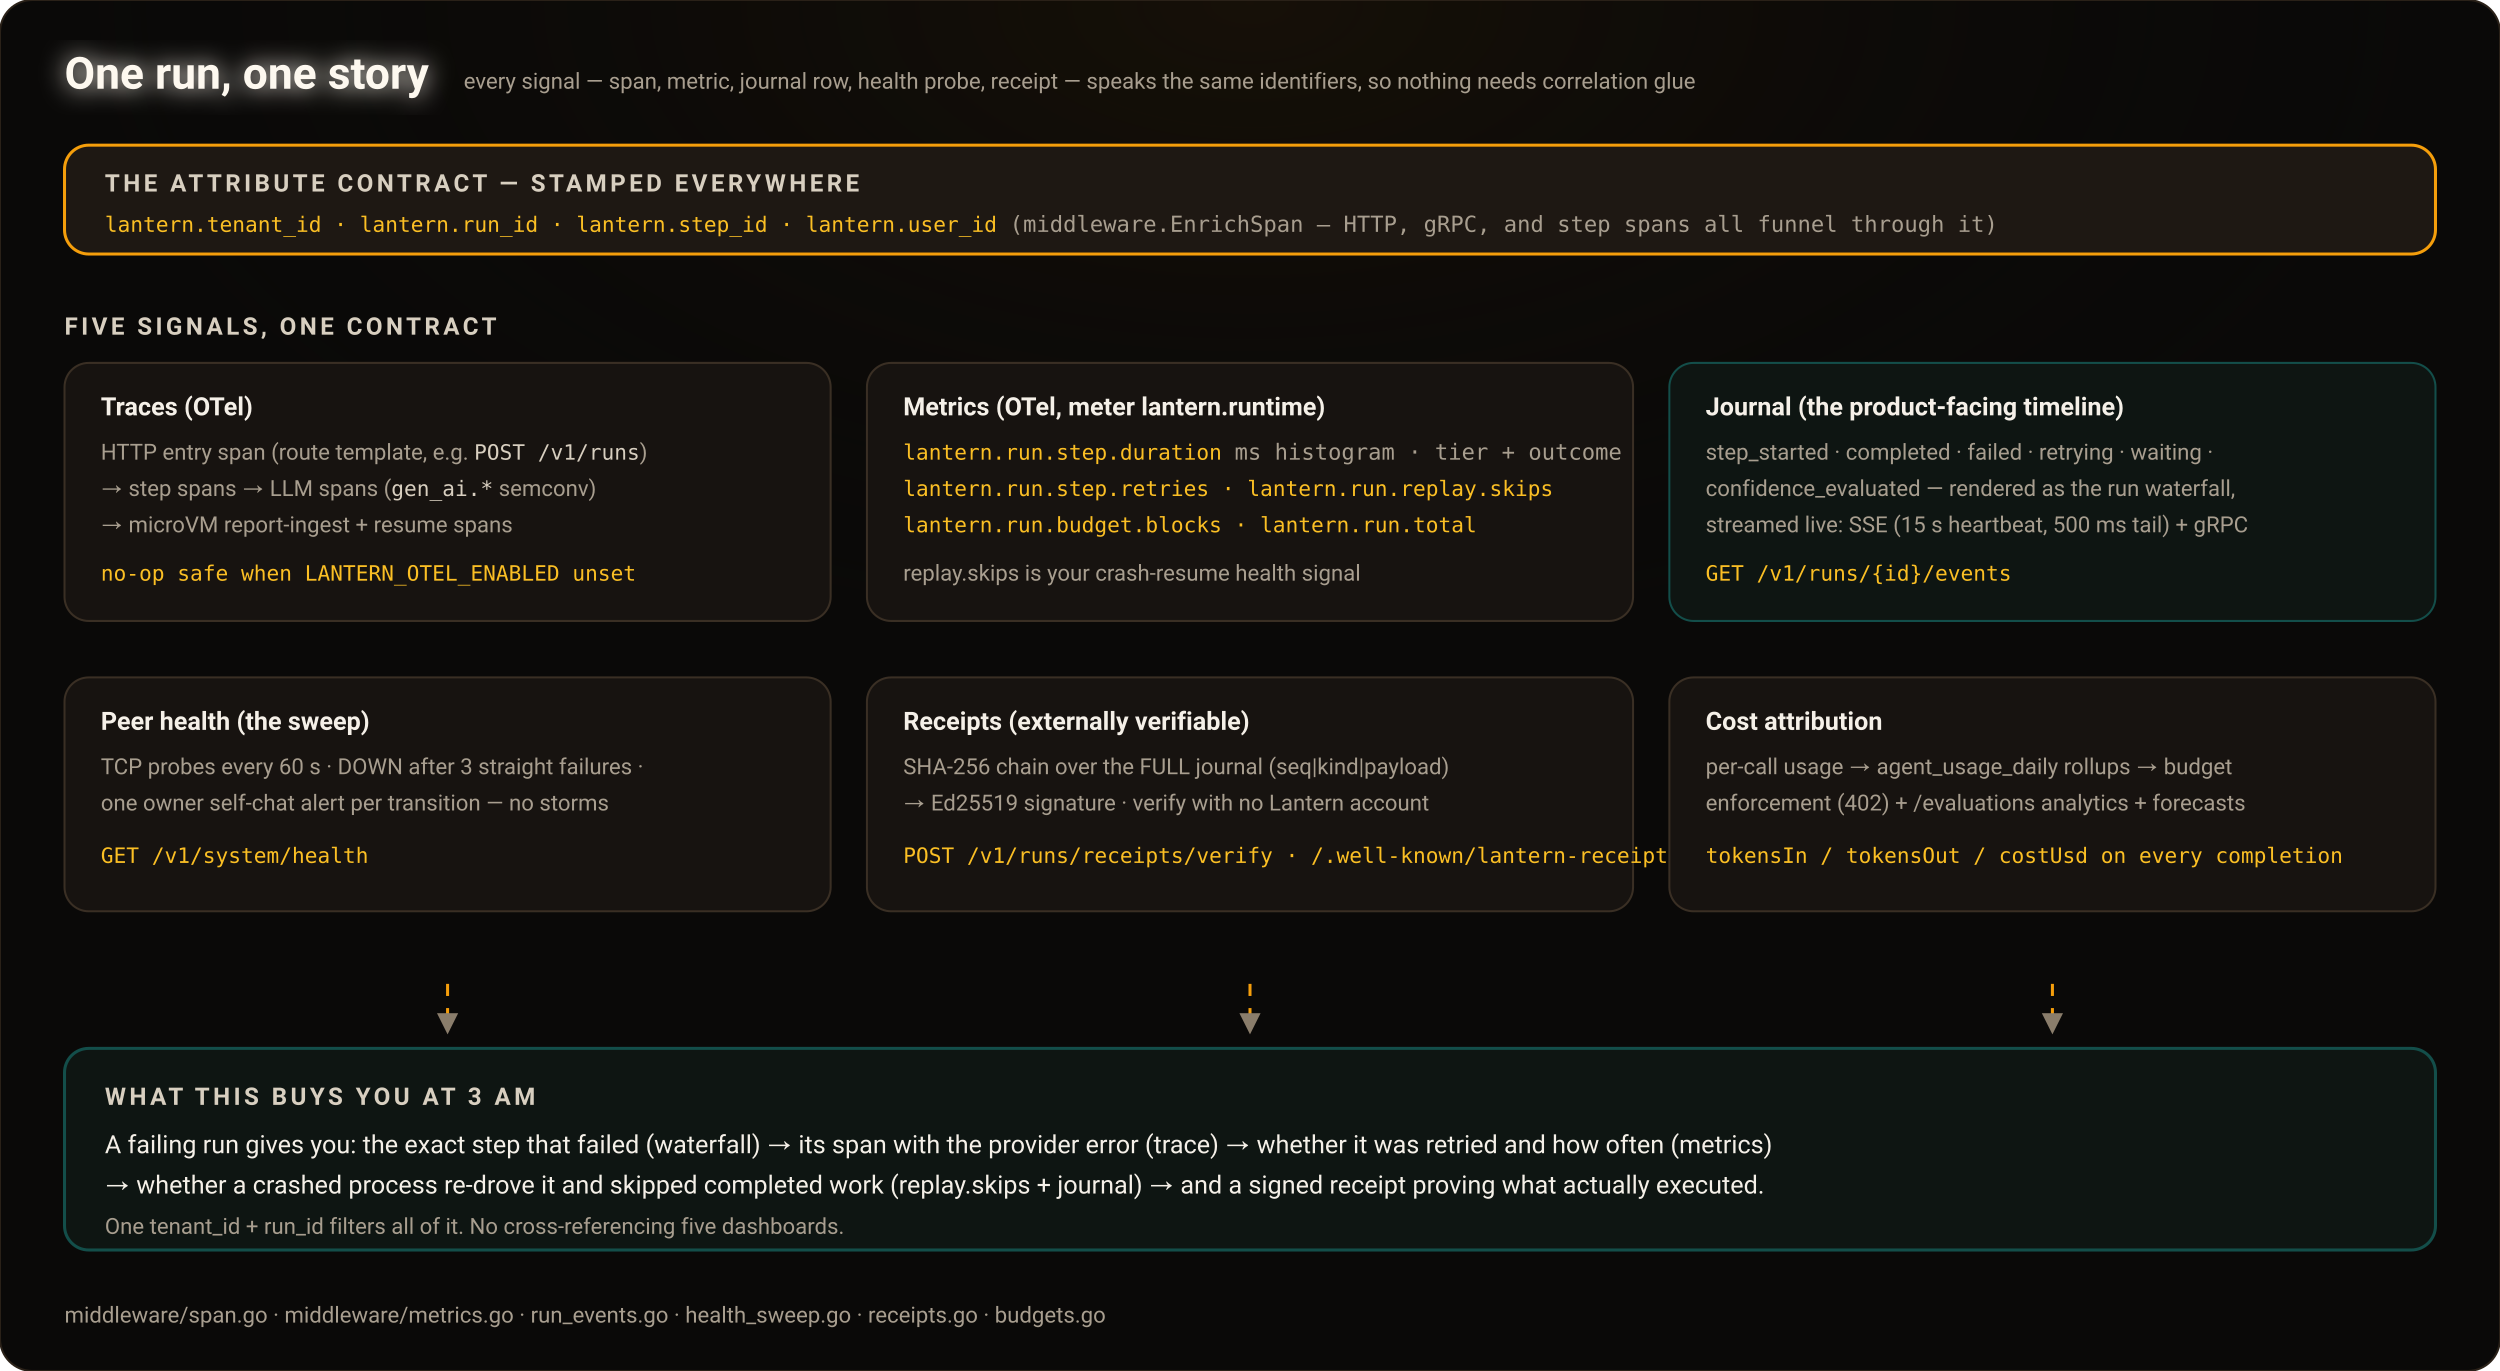
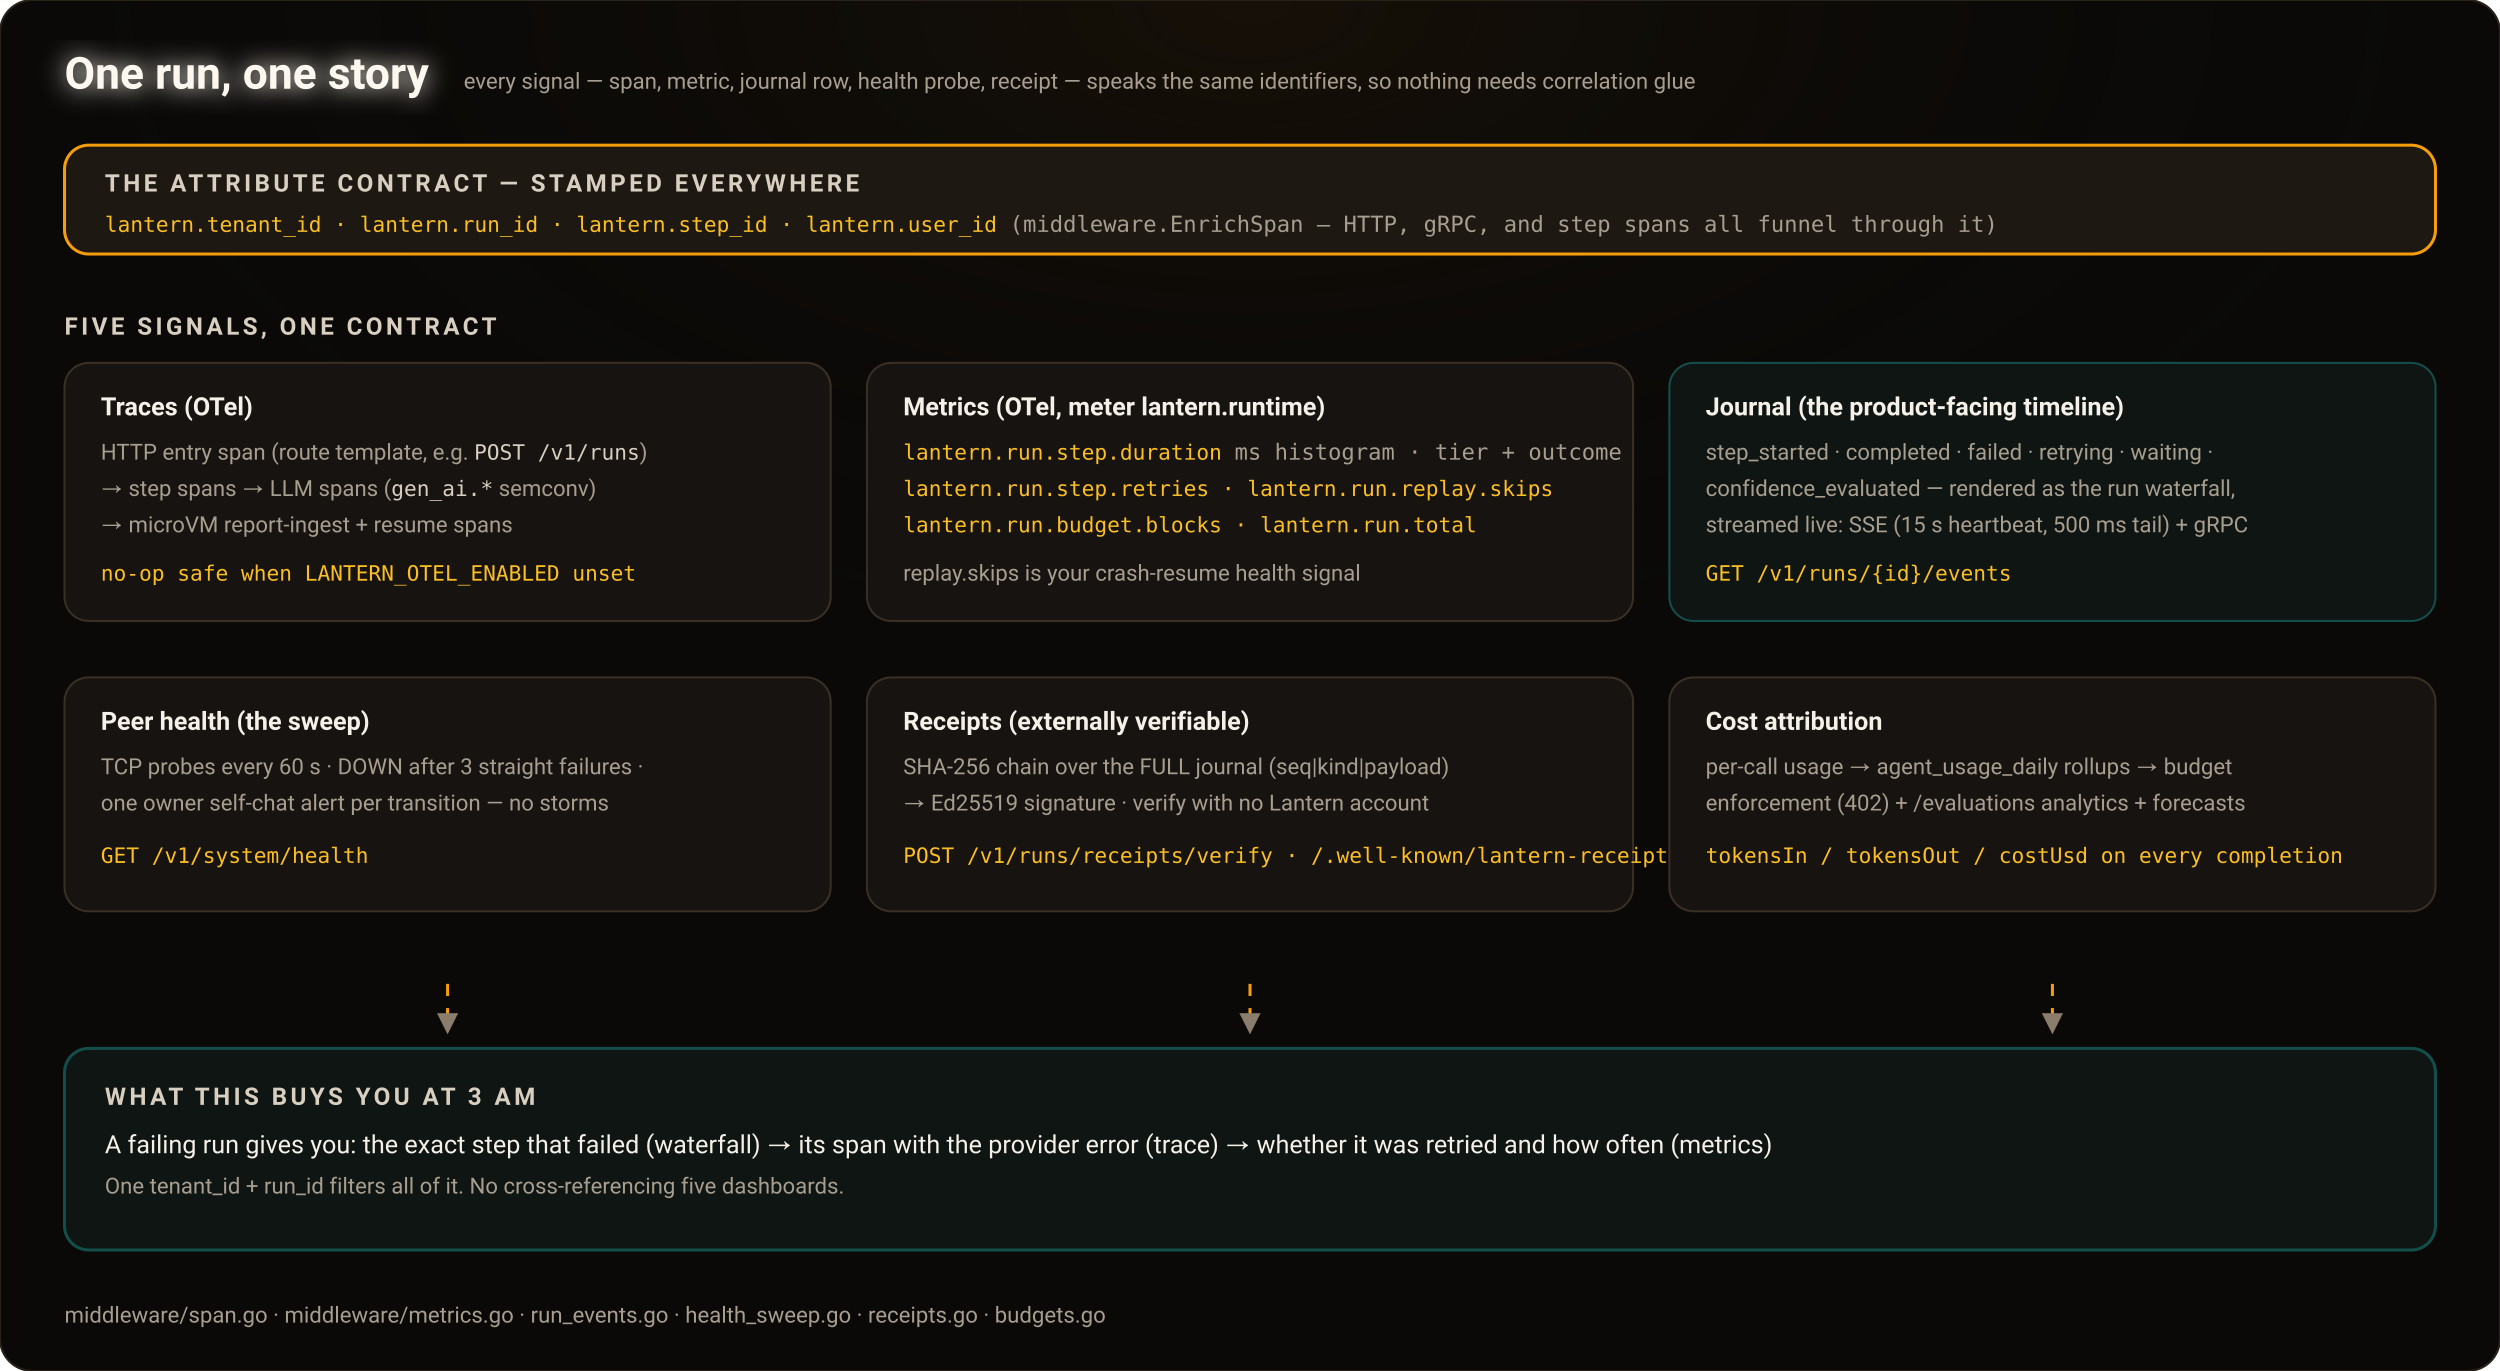
<svg xmlns="http://www.w3.org/2000/svg" width="1240" height="680" viewBox="0 0 1240 680" font-family="ui-sans-serif, system-ui, -apple-system, Segoe UI, Roboto, Helvetica, Arial, sans-serif" role="img" aria-label="Observability flow — one attribute contract across spans, metrics, journal, health sweep, and receipts">
  <defs>
    <radialGradient id="obs-vign" cx="50%" cy="0%" r="90%">
      <stop offset="0%" stop-color="#201607" stop-opacity=".55" />
      <stop offset="55%" stop-color="#0a0908" stop-opacity="0" />
    </radialGradient>
    <filter id="obs-glowf" x="-40%" y="-40%" width="180%" height="180%">
      <feGaussianBlur stdDeviation="6" result="b" />
      <feMerge>
        <feMergeNode in="b" />
        <feMergeNode in="SourceGraphic" />
      </feMerge>
    </filter>
    <marker id="ob-arr" viewBox="0 0 10 10" refX="9" refY="5" markerWidth="7" markerHeight="7" orient="auto-start-reverse">
      <path d="M0 0 L10 5 L0 10 z" fill="#8a7d6b" />
    </marker>
    <style>
      .t    { fill:#f5f0e8; }
      .sub  { fill:#a89e8f; font-size:11px; }
      .h    { fill:#fdf8ef; font-weight:700; }
      .code { fill:#fbbf24; font-size:10.5px; font-family:ui-monospace,SFMono-Regular,Menlo,monospace; }
      .mono { fill:#d8cfc0; font-size:10.5px; font-family:ui-monospace,SFMono-Regular,Menlo,monospace; }
      .band { fill:#d8cfc0; font-size:12px; font-weight:700; letter-spacing:.14em; }
      .obflow { stroke-dasharray:6 6; animation:ob-dash 1.4s linear infinite; }
      @keyframes ob-dash { to { stroke-dashoffset:-24; } }
      @media (prefers-reduced-motion: reduce) { .obflow { animation:none; } }
      .hotspot { fill:transparent; cursor:pointer; transition:fill .15s; }
      .hotspot:hover { fill:rgba(255,255,255,.06); }
    </style>
  </defs>
  <rect x="0" y="0" width="1240" height="680" rx="16" fill="#0a0908" />
  <rect x="0" y="0" width="1240" height="680" rx="16" fill="url(#obs-vign)" />
  <rect x="0" y="0" width="1240" height="680" rx="16" fill="none" stroke="#2a2118" />
  <text x="32" y="44" class="h" font-size="22" filter="url(#obs-glowf)">One run, one story</text>
  <text x="230" y="44" class="sub" font-size="13">every signal — span, metric, journal row, health probe, receipt — speaks the same identifiers, so nothing needs correlation glue</text>
  <g transform="translate(32,72)">
    <rect x="0" y="0" width="1176" height="54" rx="12" fill="#1e1813" stroke="#f59e0b" stroke-width="1.5" />
    <text x="20" y="23" class="band" fill="#fbbf24" font-size="11">THE ATTRIBUTE CONTRACT — STAMPED EVERYWHERE</text>
    <text x="20" y="43" class="code" font-size="12">lantern.tenant_id · lantern.run_id · lantern.step_id · lantern.user_id   <tspan class="sub">(middleware.EnrichSpan — HTTP, gRPC, and step spans all funnel through it)</tspan>
    </text>
  </g>
  <text x="32" y="166" class="band" fill="#fbbf24">FIVE SIGNALS, ONE CONTRACT</text>
  <g transform="translate(32,180)">
    <rect x="0" y="0" width="380" height="128" rx="12" fill="#171310" stroke="#3a2f24" />
    <text x="18" y="26" class="t" font-size="12.5" font-weight="700">Traces (OTel)</text>
    <text x="18" y="48" class="sub">HTTP entry span (route template, e.g. <tspan class="mono">POST /v1/runs</tspan>)</text>
    <text x="18" y="66" class="sub">→ step spans → LLM spans (<tspan class="mono">gen_ai.*</tspan> semconv)</text>
    <text x="18" y="84" class="sub">→ microVM report-ingest + resume spans</text>
    <text x="18" y="108" class="code">no-op safe when LANTERN_OTEL_ENABLED unset</text>
    <rect x="398" y="0" width="380" height="128" rx="12" fill="#171310" stroke="#3a2f24" />
    <text x="416" y="26" class="t" font-size="12.5" font-weight="700">Metrics (OTel, meter lantern.runtime)</text>
    <text x="416" y="48" class="code">lantern.run.step.duration <tspan class="sub">ms histogram · tier + outcome</tspan>
    </text>
    <text x="416" y="66" class="code">lantern.run.step.retries · lantern.run.replay.skips</text>
    <text x="416" y="84" class="code">lantern.run.budget.blocks · lantern.run.total</text>
    <text x="416" y="108" class="sub">replay.skips is your crash-resume health signal</text>
    <rect x="796" y="0" width="380" height="128" rx="12" fill="#0e1512" stroke="#134e4a" />
    <text x="814" y="26" class="t" font-size="12.5" font-weight="700">Journal (the product-facing timeline)</text>
    <text x="814" y="48" class="sub">step_started · completed · failed · retrying · waiting ·</text>
    <text x="814" y="66" class="sub">confidence_evaluated — rendered as the run waterfall,</text>
    <text x="814" y="84" class="sub">streamed live: SSE (15 s heartbeat, 500 ms tail) + gRPC</text>
    <text x="814" y="108" class="code">GET /v1/runs/{id}/events</text>
  </g>
  <g transform="translate(32,336)">
    <rect x="0" y="0" width="380" height="116" rx="12" fill="#171310" stroke="#3a2f24" />
    <text x="18" y="26" class="t" font-size="12.5" font-weight="700">Peer health (the sweep)</text>
    <text x="18" y="48" class="sub">TCP probes every 60 s · DOWN after 3 straight failures ·</text>
    <text x="18" y="66" class="sub">one owner self-chat alert per transition — no storms</text>
    <text x="18" y="92" class="code">GET /v1/system/health</text>
    <rect x="398" y="0" width="380" height="116" rx="12" fill="#171310" stroke="#3a2f24" />
    <text x="416" y="26" class="t" font-size="12.5" font-weight="700">Receipts (externally verifiable)</text>
    <text x="416" y="48" class="sub">SHA-256 chain over the FULL journal (seq|kind|payload)</text>
    <text x="416" y="66" class="sub">→ Ed25519 signature · verify with no Lantern account</text>
    <text x="416" y="92" class="code">POST /v1/runs/receipts/verify · /.well-known/lantern-receipts</text>
    <rect x="796" y="0" width="380" height="116" rx="12" fill="#171310" stroke="#3a2f24" />
    <text x="814" y="26" class="t" font-size="12.5" font-weight="700">Cost attribution</text>
    <text x="814" y="48" class="sub">per-call usage → agent_usage_daily rollups → budget</text>
    <text x="814" y="66" class="sub">enforcement (402) + /evaluations analytics + forecasts</text>
    <text x="814" y="92" class="code">tokensIn / tokensOut / costUsd on every completion</text>
  </g>
  <path class="obflow" d="M 222 488 V 512" stroke="#f59e0b" stroke-width="1.5" fill="none" marker-end="url(#ob-arr)" />
  <path class="obflow" d="M 620 488 V 512" stroke="#f59e0b" stroke-width="1.5" fill="none" marker-end="url(#ob-arr)" />
  <path class="obflow" d="M 1018 488 V 512" stroke="#f59e0b" stroke-width="1.5" fill="none" marker-end="url(#ob-arr)" />
  <g transform="translate(32,520)">
    <rect x="0" y="0" width="1176" height="100" rx="12" fill="#0e1512" stroke="#134e4a" stroke-width="1.5" />
    <text x="20" y="28" class="band" fill="#5eead4">WHAT THIS BUYS YOU AT 3 AM</text>
    <text x="20" y="52" class="t" font-size="12.5">A failing run gives you: the exact step that failed (waterfall) → its span with the provider error (trace) → whether it was retried and how often (metrics)</text>
-     <text x="20" y="72" class="t" font-size="12.5">→ whether a crashed process re-drove it and skipped completed work (replay.skips + journal) → and a signed receipt proving what actually executed.</text>
-     <text x="20" y="92" class="sub">One tenant_id + run_id filters all of it. No cross-referencing five dashboards.</text>
+     <text x="20" y="72" class="sub">One tenant_id + run_id filters all of it. No cross-referencing five dashboards.</text>
  </g>
  <text x="32" y="656" class="sub">middleware/span.go · middleware/metrics.go · run_events.go · health_sweep.go · receipts.go · budgets.go</text>
  <a href="/runtime/receipts">
    <rect class="hotspot" x="430" y="336" width="380" height="116" rx="12" />
  </a>
  <a href="/runtime/observability">
    <rect class="hotspot" x="32" y="180" width="380" height="128" rx="12" />
  </a>
  <a href="/runtime/observability#metrics">
    <rect class="hotspot" x="430" y="180" width="380" height="128" rx="12" />
  </a>
  <a href="/runtime/durable-execution#journal">
    <rect class="hotspot" x="828" y="180" width="380" height="128" rx="12" />
  </a>
  <a href="/runtime/observability#health">
    <rect class="hotspot" x="32" y="336" width="380" height="116" rx="12" />
  </a>
  <a href="/runtime/observability">
    <rect class="hotspot" x="828" y="336" width="380" height="116" rx="12" />
  </a>
</svg>
